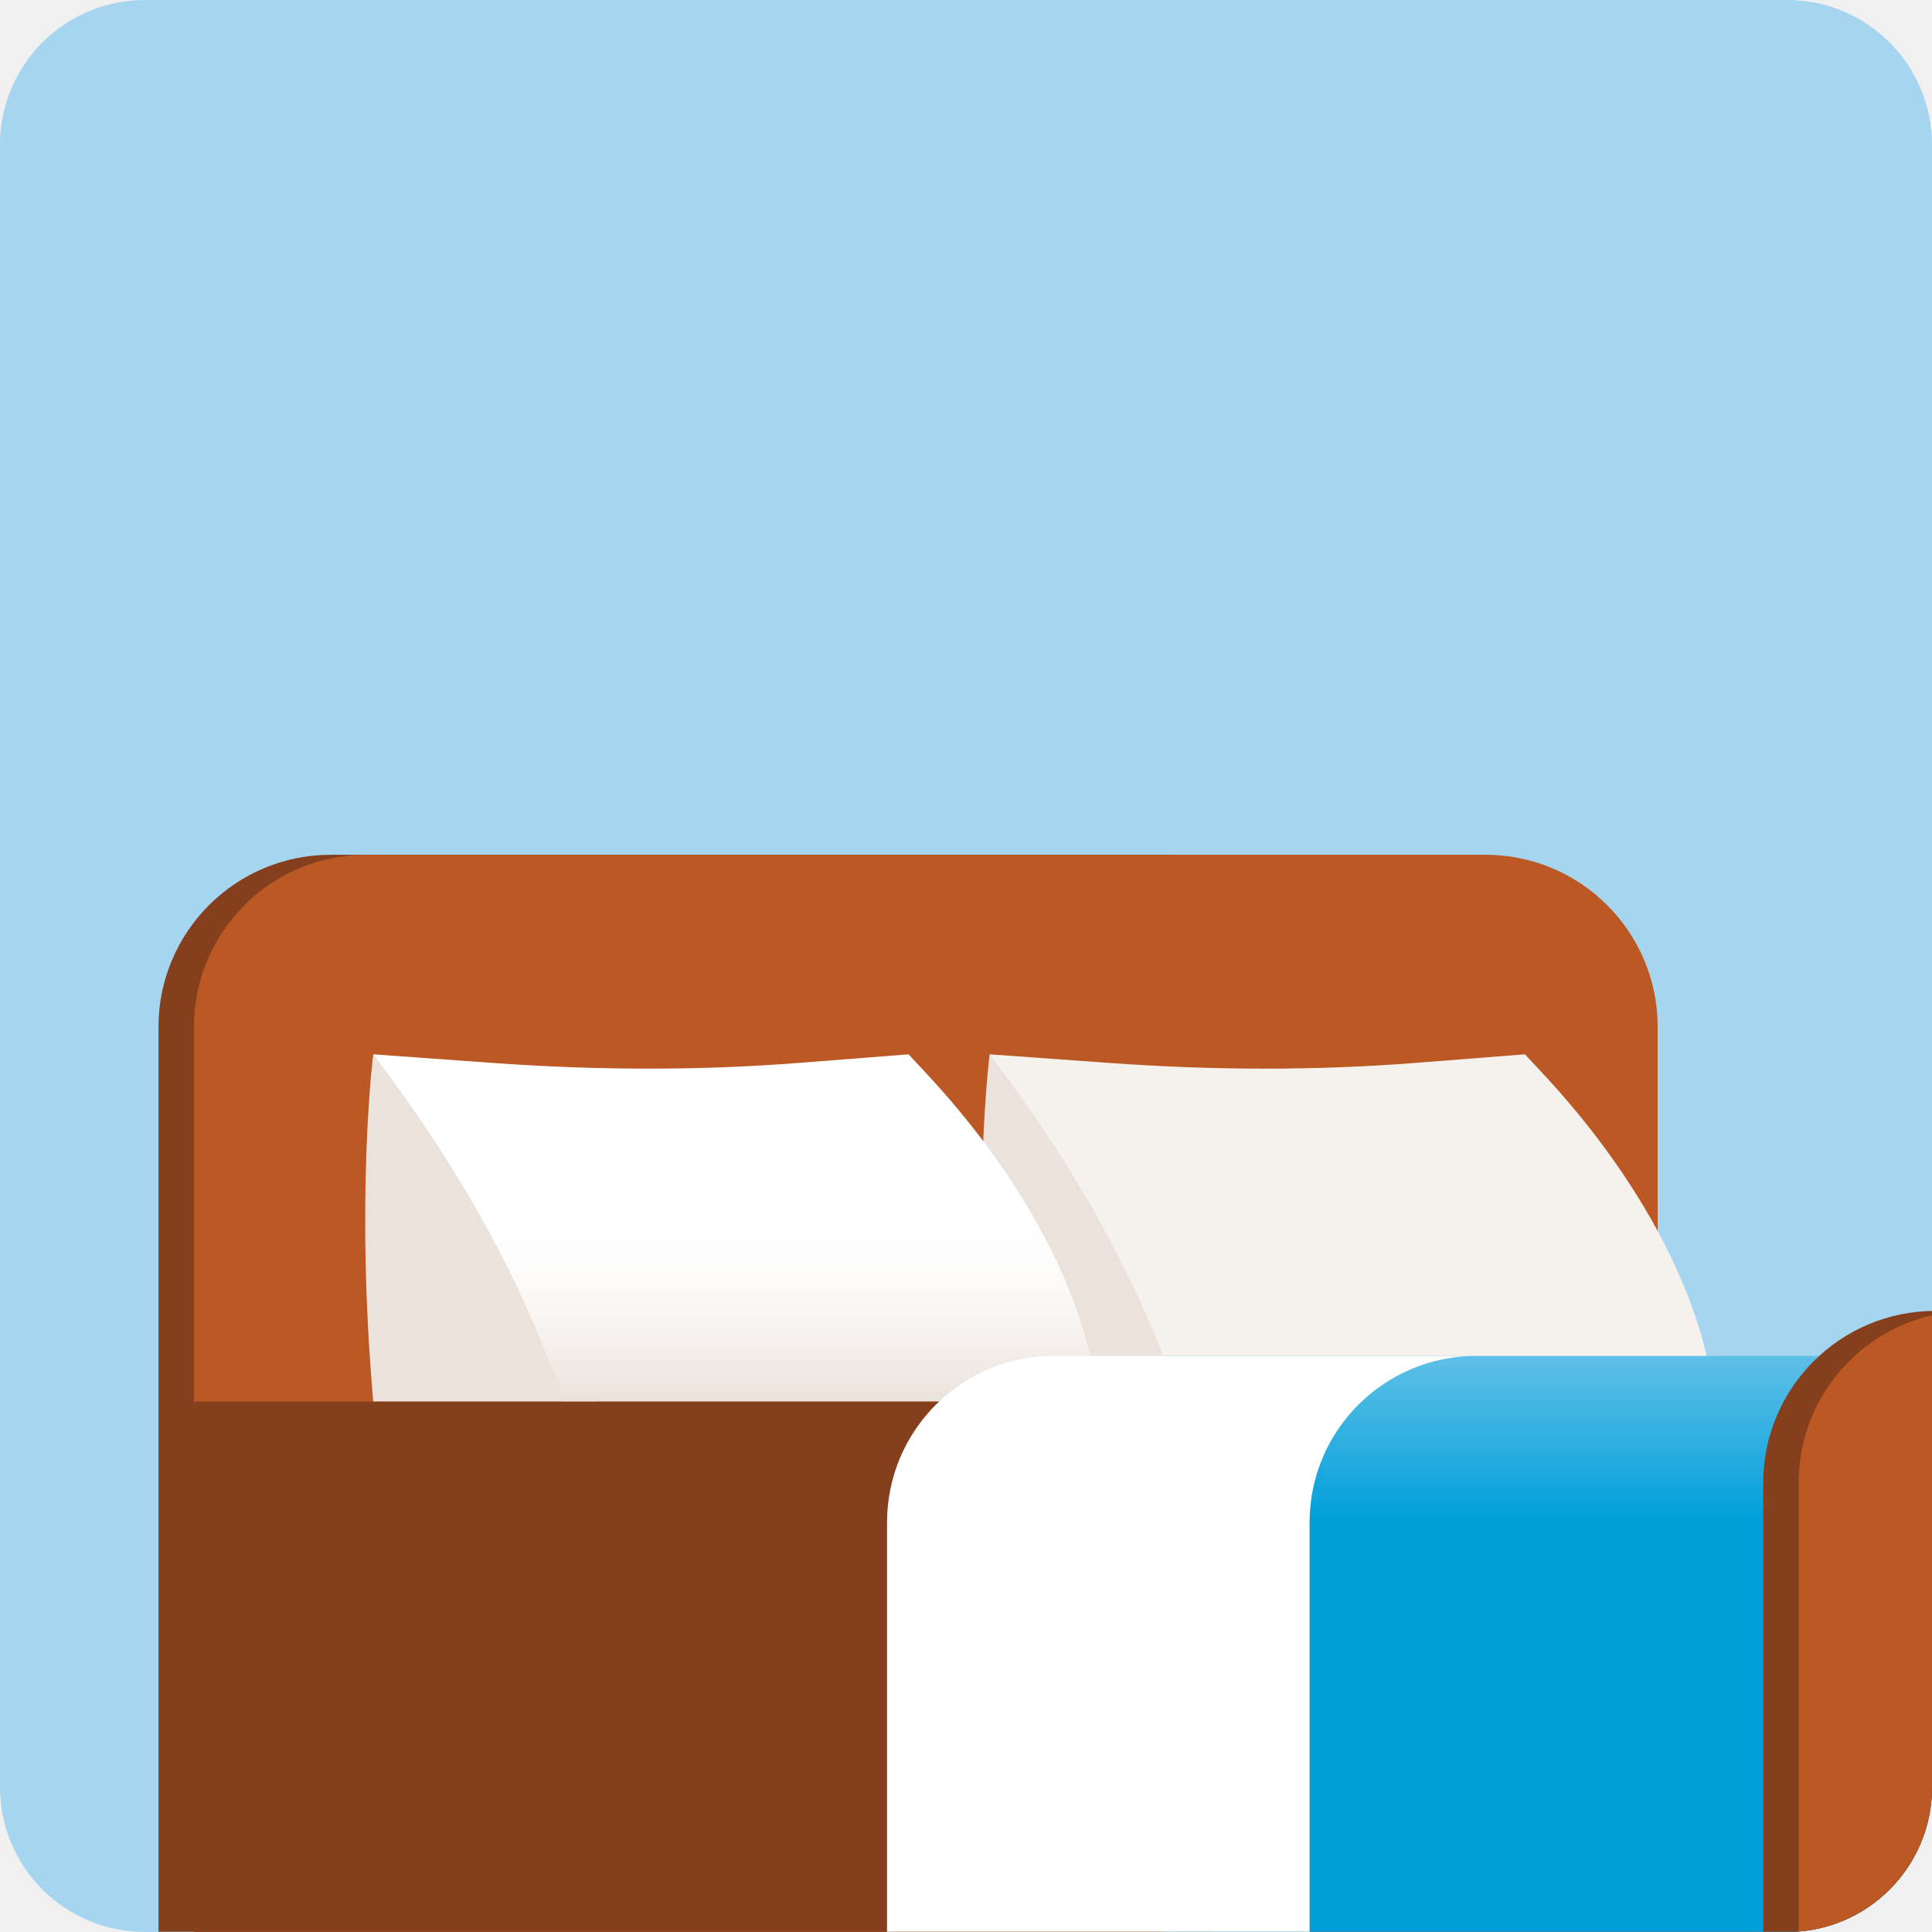
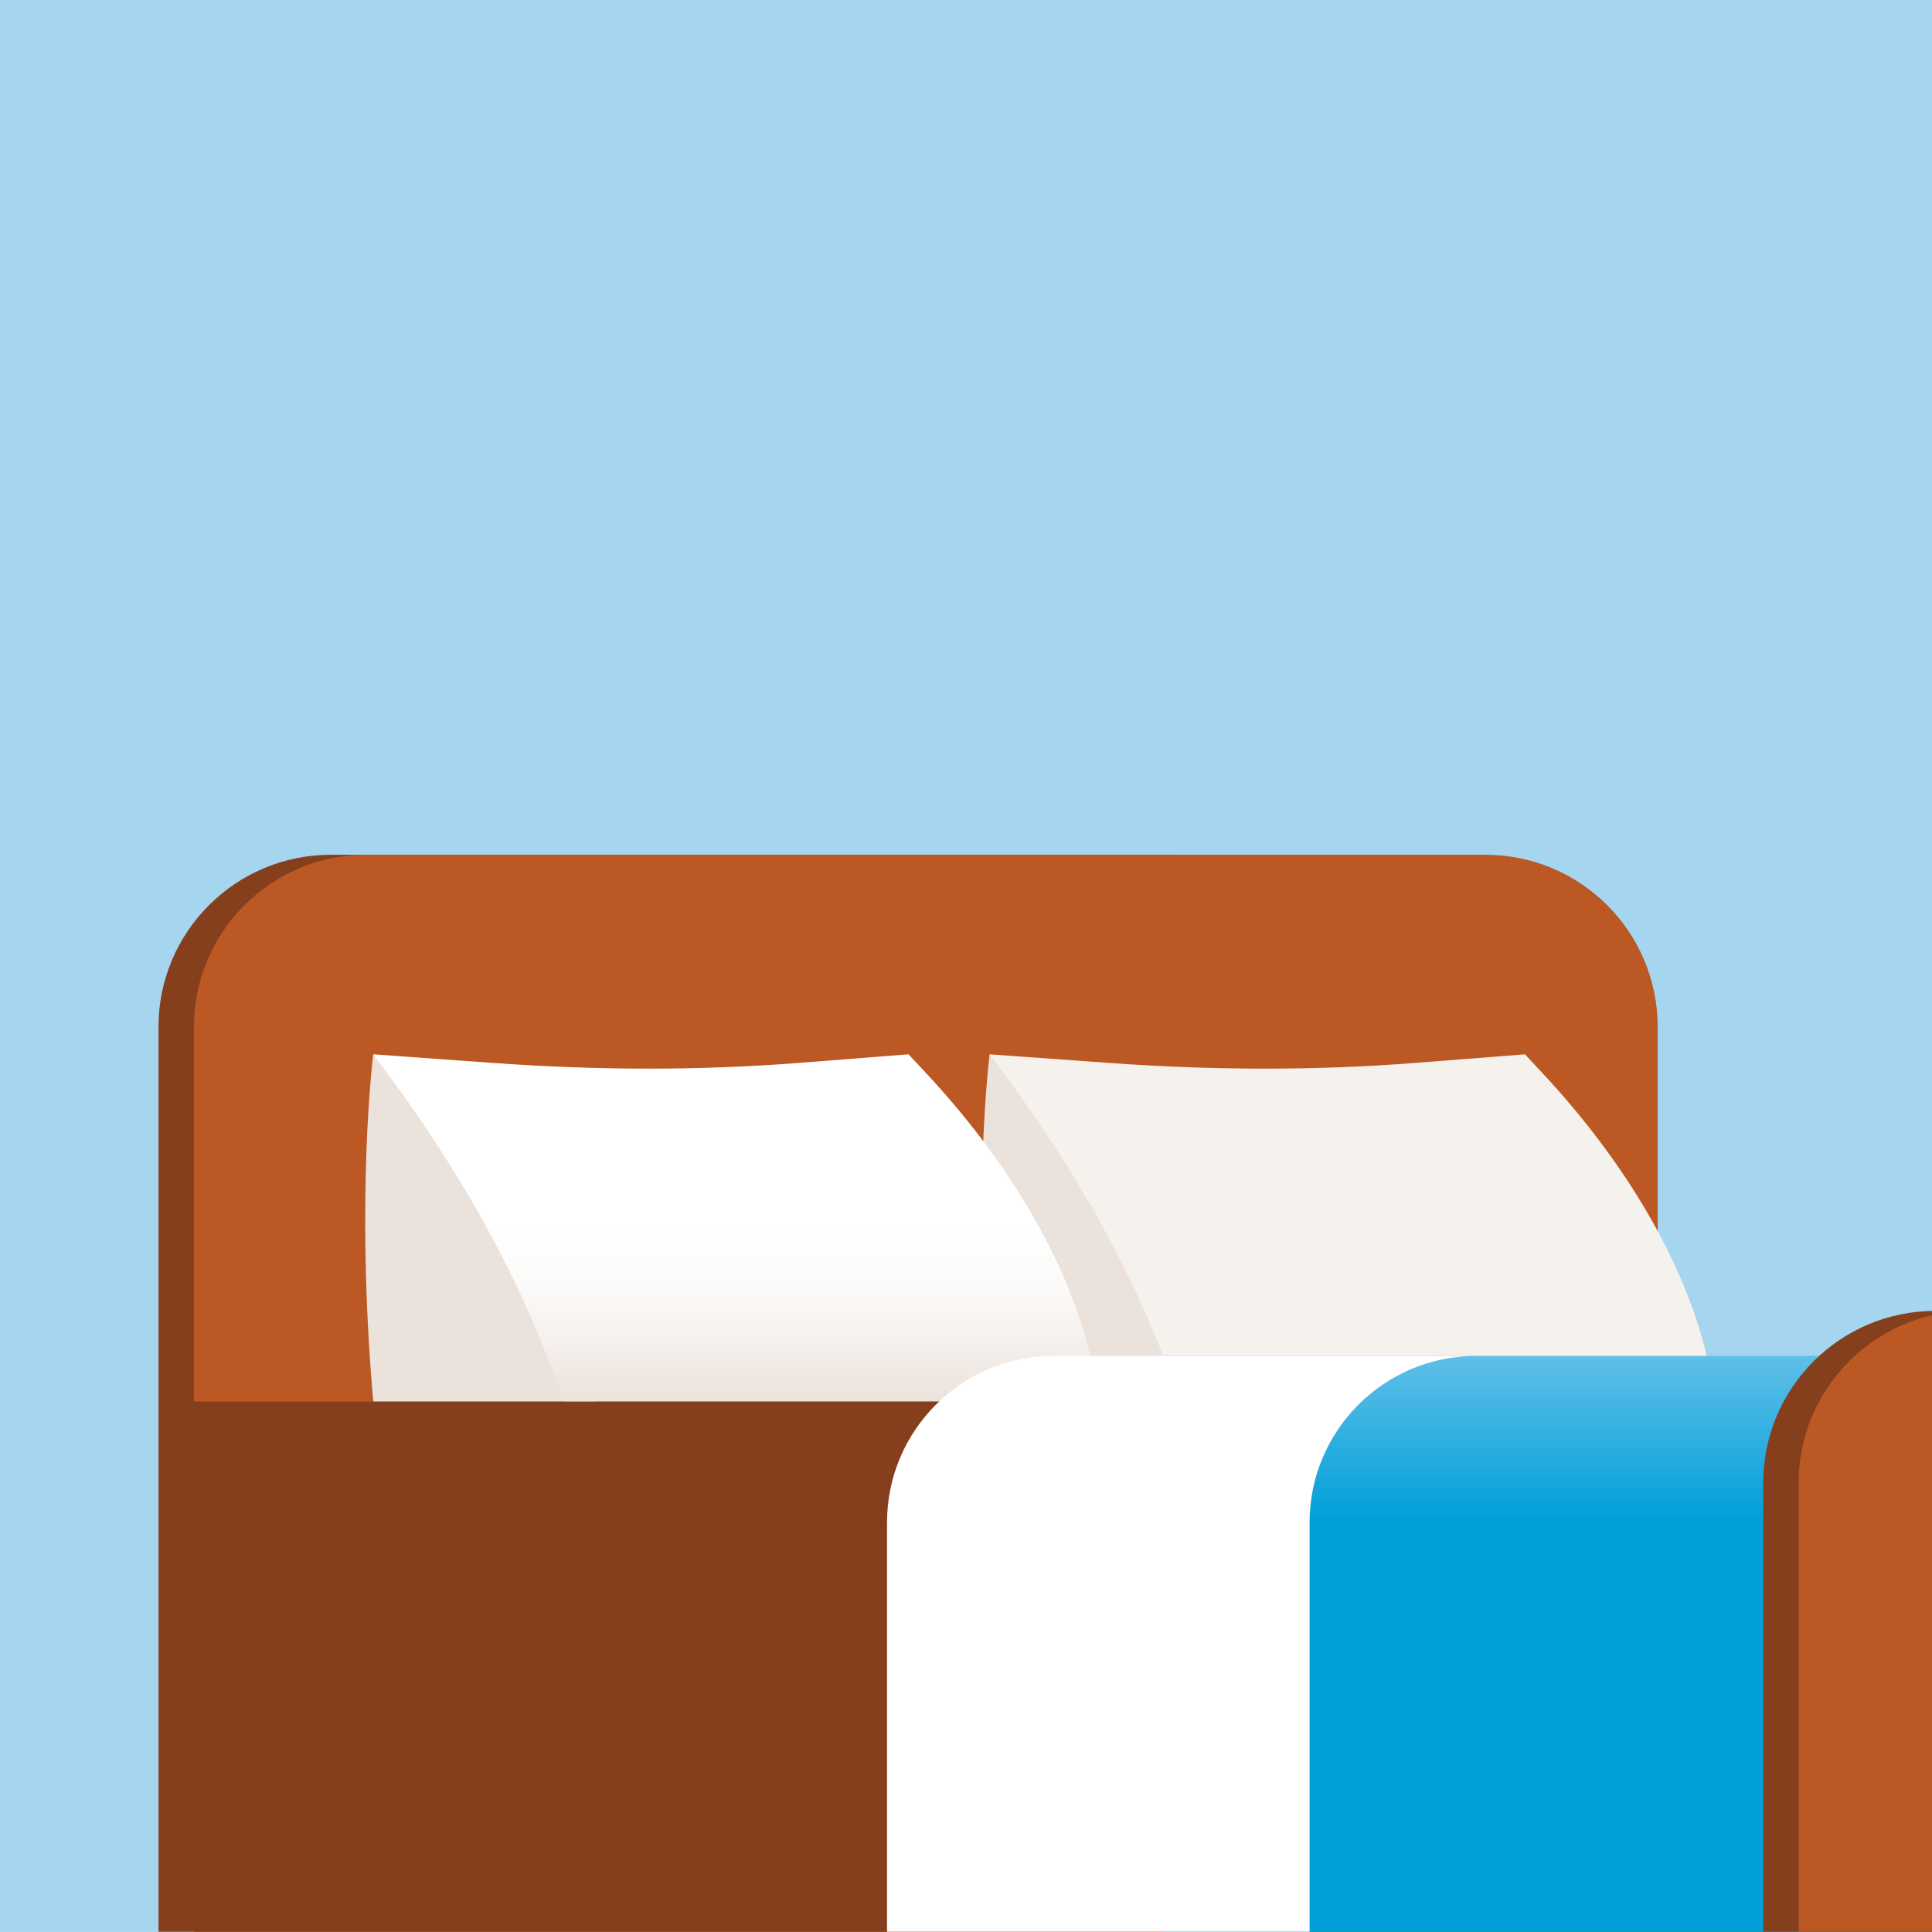
<svg xmlns="http://www.w3.org/2000/svg" width="160" height="160" viewBox="0 0 160 160" fill="none">
-   <g clip-path="url(#clip0_29_2148)">
-     <rect width="160" height="159.997" rx="12" fill="#A5D5EF" />
+   <g clip-path="url(#clip0_9_1145)">
+     <rect width="160" height="159.997" fill="#A5D5EF" />
    <path d="M97.462 159.978H13.125L13.125 85.049C13.125 77.179 19.514 70.79 27.384 70.79L97.462 70.79L97.462 159.978Z" fill="#853F1D" />
    <path d="M137.281 85.049C137.281 77.174 130.896 70.79 123.021 70.79H30.322C22.447 70.79 16.062 77.174 16.062 85.049V159.978H100.399V127.585H137.281V85.049Z" fill="#BB5824" />
    <path d="M81.958 87.314C81.958 87.314 80.458 99.009 81.958 116.074H100.399L94.428 99.395L81.958 87.314Z" fill="#EBE2DB" />
    <path d="M30.911 87.314C30.911 87.314 29.411 99.009 30.911 116.074H49.352L43.381 99.395L30.911 87.314Z" fill="#EBE2DB" />
-     <path d="M90.998 116.074H46.667L46.074 114.404C43.094 106.008 38.367 97.38 32.148 88.985L30.911 87.314L40.731 88.022C49.556 88.659 58.069 88.659 66.197 88.022L75.242 87.314L76.644 88.816C84.381 97.104 89.411 106.285 90.755 114.572L90.998 116.074Z" fill="url(#paint0_linear_29_2148)" />
-     <path d="M142.046 116.074H97.715L97.122 114.404C94.141 106.008 89.414 97.38 83.195 88.985L81.958 87.314L91.779 88.022C100.604 88.659 109.116 88.659 117.244 88.022L126.289 87.314L127.691 88.816C135.428 97.104 140.458 106.285 141.802 114.572L142.046 116.074Z" fill="url(#paint1_linear_29_2148)" />
+     <path d="M90.998 116.074H46.667L46.074 114.404C43.094 106.008 38.367 97.38 32.148 88.985L30.911 87.314L40.731 88.022C49.557 88.659 58.069 88.659 66.197 88.022L75.242 87.314L76.644 88.816C84.381 97.104 89.411 106.285 90.755 114.572L90.998 116.074Z" fill="url(#paint0_linear_9_1145)" />
+     <path d="M142.046 116.074H97.715L97.122 114.404C94.141 106.008 89.414 97.38 83.195 88.985L81.958 87.314L91.778 88.022C100.604 88.659 109.116 88.659 117.244 88.022L126.289 87.314L127.691 88.816C135.428 97.104 140.458 106.285 141.802 114.572L142.046 116.074Z" fill="url(#paint1_linear_9_1145)" />
    <path d="M182.246 116.074H16.062V159.978H182.246V116.074Z" fill="#853F1D" />
-     <path d="M182.246 112.291H96.332V159.978H182.246V112.291Z" fill="url(#paint2_linear_29_2148)" />
-     <path d="M108.454 159.978H73.46V126.089C73.46 118.468 79.638 112.291 87.258 112.291H128.173H122.252C114.631 112.291 108.454 118.468 108.454 126.089V159.978Z" fill="white" />
+     <path d="M182.246 112.291H96.332V159.978H182.246V112.291Z" fill="url(#paint2_linear_9_1145)" />
+     <path d="M108.454 159.978H73.46V126.089C73.46 118.468 79.638 112.291 87.258 112.291H128.172H122.252C114.631 112.291 108.454 118.468 108.454 126.089V159.978Z" fill="white" />
    <path d="M230.354 108.562V159.973H146.02V122.821C146.02 114.942 152.399 108.562 160.279 108.562H230.354Z" fill="#853F1D" />
    <path d="M234.363 108.562V159.973H148.958V122.821C148.958 120.376 149.567 118.079 150.648 116.075C151.413 114.648 152.421 113.368 153.606 112.287C156.145 109.969 159.503 108.562 163.217 108.562H234.363Z" fill="#BB5824" />
  </g>
  <defs>
-     <linearGradient id="paint0_linear_29_2148" x1="60.954" y1="116.074" x2="60.954" y2="87.314" gradientUnits="userSpaceOnUse">
+     <linearGradient id="paint0_linear_9_1145" x1="60.955" y1="116.074" x2="60.955" y2="87.314" gradientUnits="userSpaceOnUse">
      <stop offset="0.002" stop-color="#EBE2DB" />
      <stop offset="0.166" stop-color="#F5F0ED" />
      <stop offset="0.349" stop-color="#FCFBFA" />
      <stop offset="0.515" stop-color="white" />
    </linearGradient>
-     <linearGradient id="paint1_linear_29_2148" x1="112.002" y1="25.676" x2="112.002" y2="25.676" gradientUnits="userSpaceOnUse">
+     <linearGradient id="paint1_linear_9_1145" x1="112.002" y1="25.676" x2="112.002" y2="25.676" gradientUnits="userSpaceOnUse">
      <stop offset="0.002" stop-color="#EBE2DB" />
      <stop offset="0.166" stop-color="#F5F0ED" />
      <stop offset="0.349" stop-color="#FCFBFA" />
      <stop offset="0.515" stop-color="white" />
    </linearGradient>
-     <linearGradient id="paint2_linear_29_2148" x1="139.289" y1="159.978" x2="139.289" y2="112.291" gradientUnits="userSpaceOnUse">
+     <linearGradient id="paint2_linear_9_1145" x1="139.289" y1="159.978" x2="139.289" y2="112.291" gradientUnits="userSpaceOnUse">
      <stop offset="0.714" stop-color="#009FDA" />
      <stop offset="0.997" stop-color="#5EBFE7" />
    </linearGradient>
-     <clipPath id="clip0_29_2148">
-       <rect width="160" height="159.997" rx="12" fill="white" />
+     <clipPath id="clip0_9_1145">
+       <rect width="160" height="159.997" fill="white" />
    </clipPath>
  </defs>
</svg>
